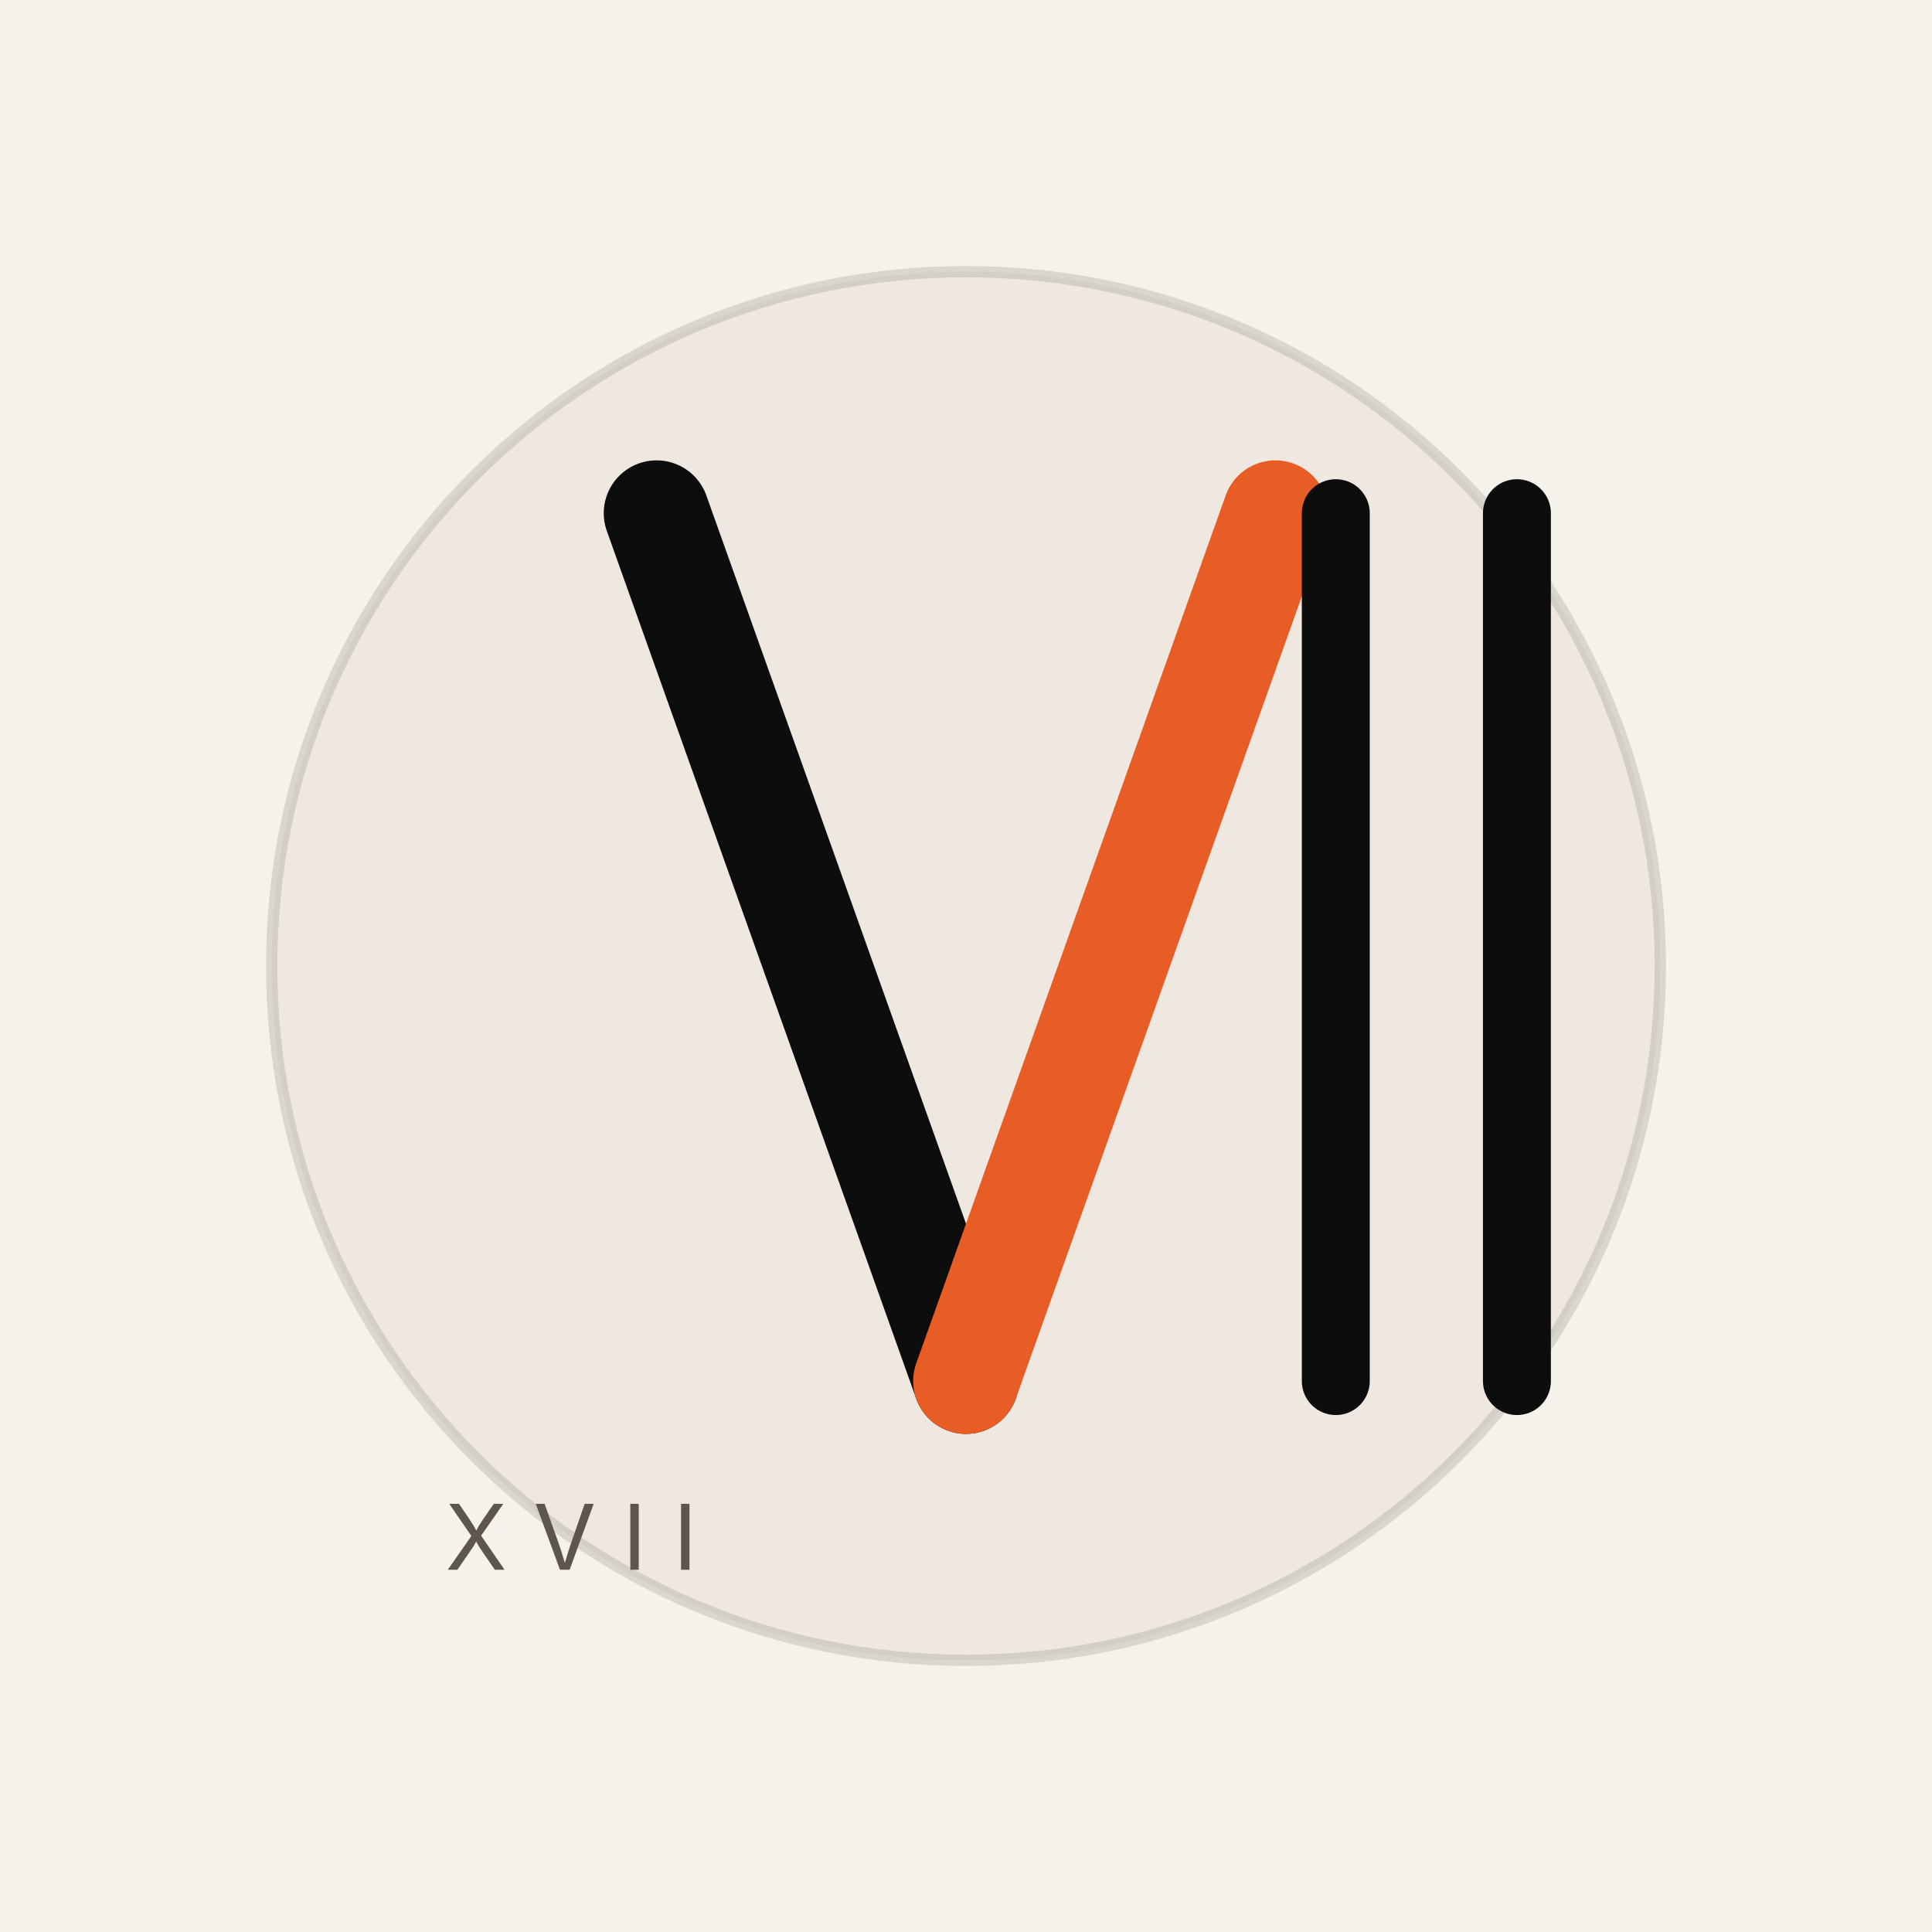
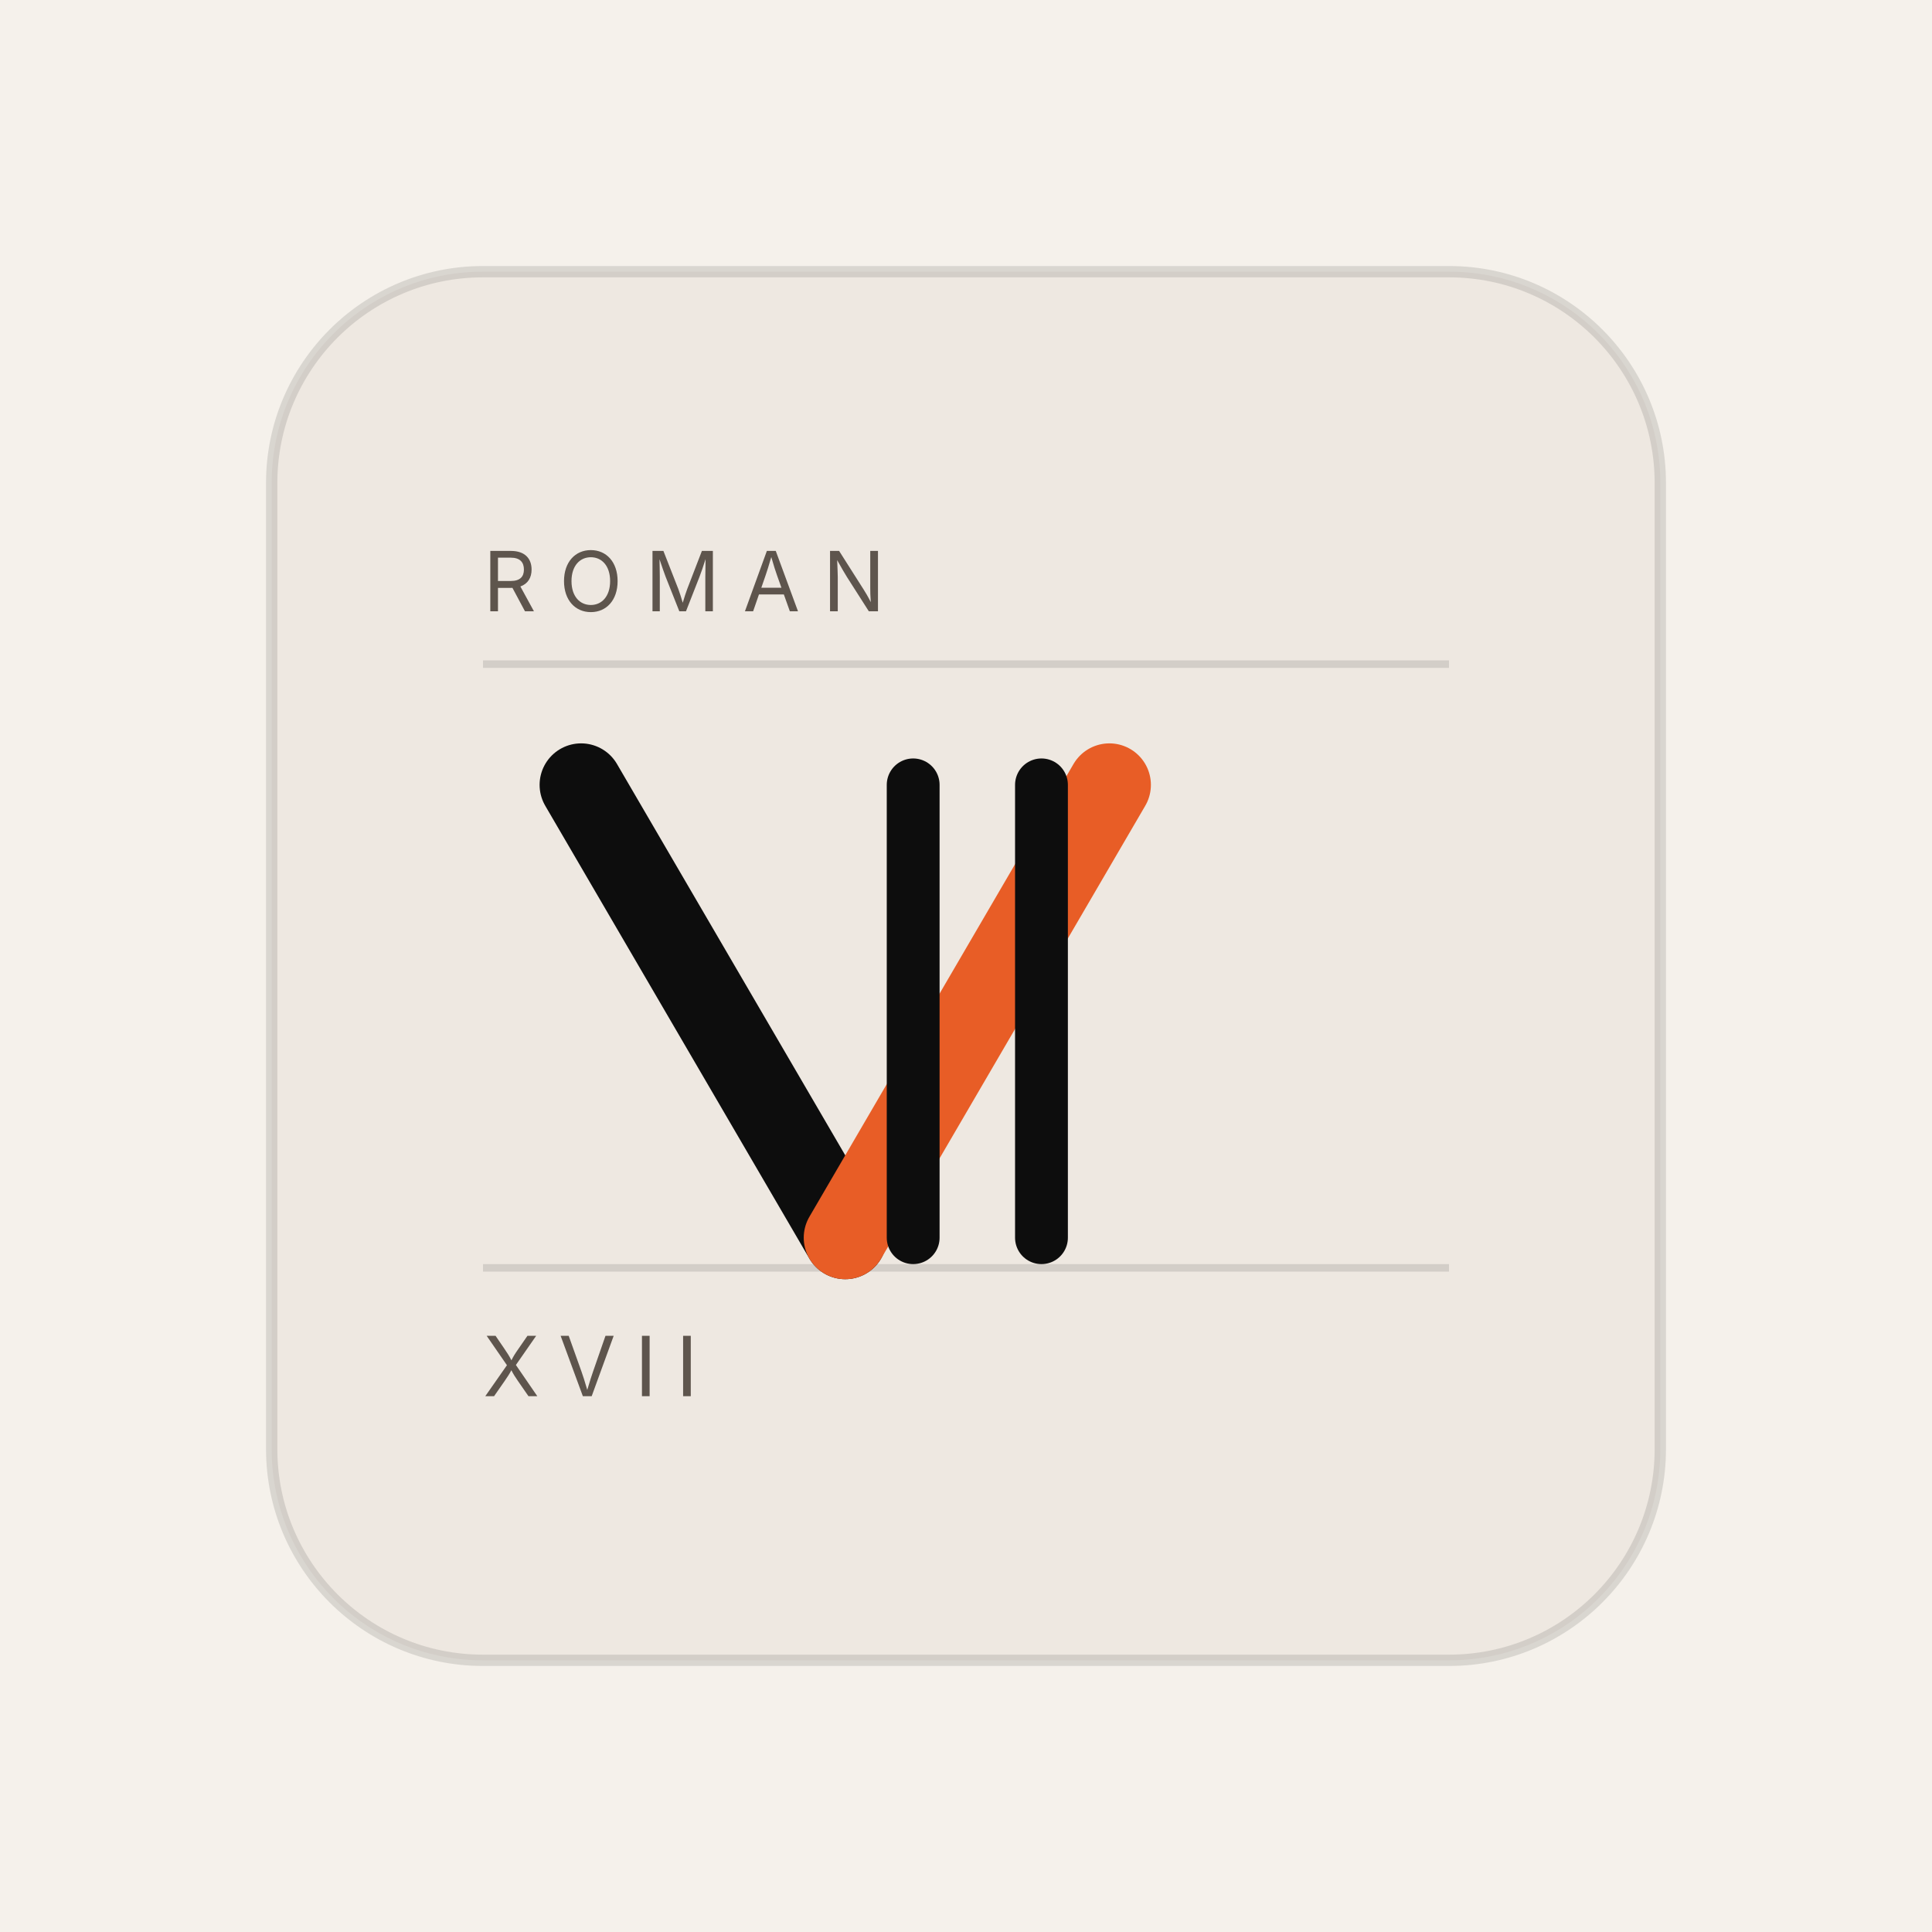
<svg xmlns="http://www.w3.org/2000/svg" width="512" height="512" viewBox="0 0 512 512" fill="none">
  <rect width="512" height="512" fill="#F5F1EB" />
-   <circle cx="256" cy="256" r="184" fill="#EEE8E1" stroke="rgba(13,13,13,0.12)" stroke-width="3" />
-   <line x1="174" y1="136" x2="256" y2="366" stroke="#0D0D0D" stroke-width="28" stroke-linecap="round" />
-   <line x1="338" y1="136" x2="256" y2="366" stroke="#E85D26" stroke-width="28" stroke-linecap="round" />
-   <line x1="354" y1="136" x2="354" y2="366" stroke="#0D0D0D" stroke-width="18" stroke-linecap="round" />
-   <line x1="402" y1="136" x2="402" y2="366" stroke="#0D0D0D" stroke-width="18" stroke-linecap="round" />
-   <text x="118" y="416" fill="#5E554D" font-family="'Inter', sans-serif" font-size="24" letter-spacing="7">XVII</text>
+   <rect x="72" y="72" width="368" height="368" rx="56" fill="#EEE8E1" stroke="rgba(13,13,13,0.12)" stroke-width="3" />
+   <line x1="128" y1="176" x2="384" y2="176" stroke="rgba(13,13,13,0.12)" stroke-width="2" />
+   <line x1="128" y1="336" x2="384" y2="336" stroke="rgba(13,13,13,0.12)" stroke-width="2" />
+   <text x="128" y="162" fill="#5E554D" font-family="'Inter', sans-serif" font-size="22" letter-spacing="6">ROMAN</text>
+   <line x1="154" y1="208" x2="224" y2="328" stroke="#0D0D0D" stroke-width="22" stroke-linecap="round" />
+   <line x1="294" y1="208" x2="224" y2="328" stroke="#E85D26" stroke-width="22" stroke-linecap="round" />
+   <line x1="242" y1="208" x2="242" y2="328" stroke="#0D0D0D" stroke-width="14" stroke-linecap="round" />
+   <line x1="276" y1="208" x2="276" y2="328" stroke="#0D0D0D" stroke-width="14" stroke-linecap="round" />
+   <text x="128" y="370" fill="#5E554D" font-family="'Inter', sans-serif" font-size="22" letter-spacing="5">XVII</text>
</svg>
